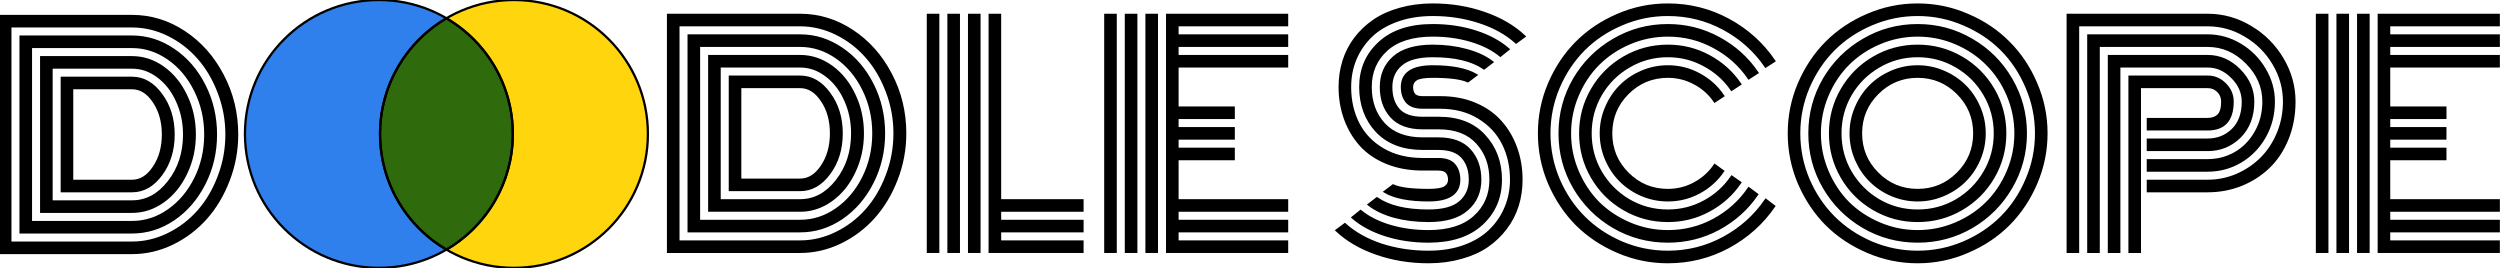
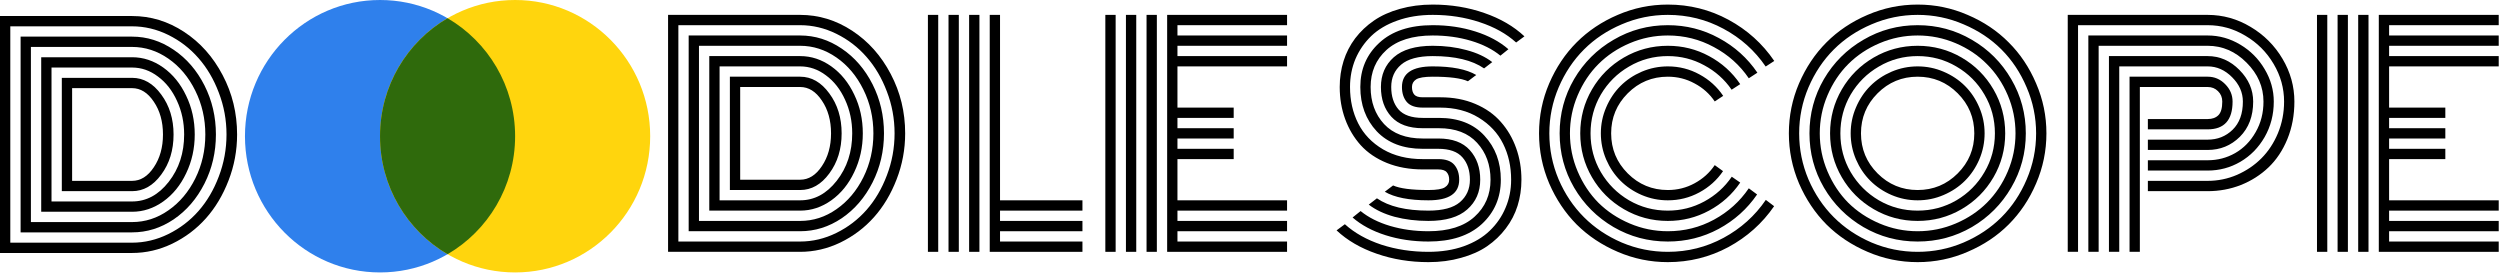
- <svg xmlns="http://www.w3.org/2000/svg" width="1092" height="117" viewBox="0 0 1092 117" fill="none">
+ <svg xmlns="http://www.w3.org/2000/svg" width="1092" height="119" viewBox="0 0 1092 119" fill="none">
  <path d="M1034.56 110H1030.06V6.5H1034.56V110ZM1025.56 110H1021.06V6.5H1025.56V110ZM1016.56 110H1012.06V6.5H1016.56V110ZM1043.56 87.5H1091.44V92H1043.56V96.5H1091.44V101H1043.56V105.5H1091.44V110H1039.06V6.5H1091.44V11H1043.56V15.5H1091.44V20H1043.56V24.5H1091.44V29H1043.56V47H1068.12V51.5H1043.56V56H1068.12V60.5H1043.56V65H1068.12V69.5H1043.56V87.5Z" fill="black" />
  <path d="M938.188 61H964.312C968.604 61 972.229 59.562 975.188 56.688C978.188 53.771 979.688 49.667 979.688 44.375C979.688 40.417 978.125 36.875 975 33.75C971.875 30.583 968.312 29 964.312 29H925.688V110H921.188V24.5H964.312C969.562 24.5 974.188 26.521 978.188 30.562C982.188 34.604 984.188 39.208 984.188 44.375C984.188 50.75 982.25 55.875 978.375 59.75C974.5 63.583 969.812 65.5 964.312 65.5H938.188V61ZM938.188 70H964.312C968.646 70 972.646 68.958 976.312 66.875C980.021 64.75 983 61.708 985.25 57.75C987.542 53.792 988.688 49.333 988.688 44.375C988.688 37.958 986.229 32.292 981.312 27.375C976.438 22.458 970.771 20 964.312 20H916.688V110H912.188V15.5H964.312C969.354 15.5 974.104 16.833 978.562 19.5C983.021 22.167 986.562 25.729 989.188 30.188C991.854 34.646 993.188 39.375 993.188 44.375C993.188 50.042 991.854 55.208 989.188 59.875C986.521 64.5 982.979 68.104 978.562 70.688C974.188 73.229 969.438 74.5 964.312 74.5H938.188V70ZM938.188 79H964.312C968.771 79 973.042 78.125 977.125 76.375C981.208 74.583 984.75 72.188 987.75 69.188C990.792 66.146 993.208 62.479 995 58.188C996.792 53.854 997.688 49.25 997.688 44.375C997.688 38.542 996.167 33.062 993.125 27.938C990.083 22.771 985.979 18.667 980.812 15.625C975.688 12.542 970.188 11 964.312 11H907.688V110H903.188V6.5H964.312C970.979 6.5 977.229 8.25 983.062 11.75C988.896 15.208 993.542 19.854 997 25.688C1000.46 31.521 1002.19 37.75 1002.19 44.375C1002.19 50.292 1001.17 55.75 999.125 60.75C997.083 65.708 994.333 69.833 990.875 73.125C987.417 76.417 983.396 78.979 978.812 80.812C974.229 82.604 969.396 83.5 964.312 83.5H938.188V79ZM934.688 110H930.188V33.5H964.312C967.271 33.5 969.812 34.583 971.938 36.75C974.104 38.917 975.188 41.458 975.188 44.375C975.188 52.458 971.562 56.5 964.312 56.5H938.188V52H964.312C966.312 52 967.875 51.438 969 50.312C970.125 49.188 970.688 47.208 970.688 44.375C970.688 42.542 970.062 41.021 968.812 39.812C967.604 38.604 966.104 38 964.312 38H934.688V110Z" fill="black" />
  <path d="M820.125 40.75C815.292 45.583 812.875 51.417 812.875 58.25C812.875 65.083 815.292 70.917 820.125 75.75C824.958 80.583 830.792 83 837.625 83C844.458 83 850.292 80.583 855.125 75.75C859.958 70.917 862.375 65.083 862.375 58.25C862.375 51.417 859.958 45.583 855.125 40.75C850.292 35.917 844.458 33.5 837.625 33.5C830.792 33.5 824.958 35.917 820.125 40.75ZM810.688 69.625C809.146 66 808.375 62.208 808.375 58.25C808.375 54.292 809.146 50.521 810.688 46.938C812.229 43.312 814.312 40.188 816.938 37.562C819.562 34.938 822.667 32.854 826.25 31.312C829.875 29.771 833.667 29 837.625 29C841.583 29 845.354 29.771 848.938 31.312C852.562 32.854 855.688 34.938 858.312 37.562C860.938 40.188 863.021 43.312 864.562 46.938C866.104 50.521 866.875 54.292 866.875 58.25C866.875 62.208 866.104 66 864.562 69.625C863.021 73.208 860.938 76.312 858.312 78.938C855.688 81.562 852.562 83.646 848.938 85.188C845.354 86.729 841.583 87.5 837.625 87.5C833.667 87.5 829.875 86.729 826.25 85.188C822.667 83.646 819.562 81.562 816.938 78.938C814.312 76.312 812.229 73.208 810.688 69.625ZM808.375 41.312C805.375 46.479 803.875 52.125 803.875 58.25C803.875 64.375 805.375 70.021 808.375 75.188C811.417 80.354 815.521 84.458 820.688 87.5C825.854 90.5 831.5 92 837.625 92C843.75 92 849.396 90.5 854.562 87.5C859.729 84.458 863.812 80.354 866.812 75.188C869.854 70.021 871.375 64.375 871.375 58.25C871.375 52.125 869.854 46.479 866.812 41.312C863.812 36.146 859.729 32.062 854.562 29.062C849.396 26.021 843.75 24.5 837.625 24.5C831.5 24.5 825.854 26.021 820.688 29.062C815.521 32.062 811.417 36.146 808.375 41.312ZM804.5 77.438C801.083 71.562 799.375 65.167 799.375 58.25C799.375 51.333 801.083 44.938 804.5 39.062C807.917 33.188 812.562 28.542 818.438 25.125C824.312 21.708 830.708 20 837.625 20C844.542 20 850.938 21.708 856.812 25.125C862.688 28.542 867.333 33.188 870.75 39.062C874.167 44.938 875.875 51.333 875.875 58.25C875.875 65.167 874.167 71.562 870.75 77.438C867.333 83.312 862.688 87.958 856.812 91.375C850.938 94.792 844.542 96.5 837.625 96.5C830.708 96.5 824.312 94.792 818.438 91.375C812.562 87.958 807.917 83.312 804.5 77.438ZM798.25 41.625C796 46.917 794.875 52.458 794.875 58.25C794.875 64.042 796 69.583 798.25 74.875C800.5 80.167 803.521 84.729 807.312 88.562C811.146 92.354 815.708 95.375 821 97.625C826.292 99.875 831.833 101 837.625 101C843.417 101 848.958 99.875 854.25 97.625C859.542 95.375 864.083 92.354 867.875 88.562C871.708 84.729 874.75 80.167 877 74.875C879.25 69.583 880.375 64.042 880.375 58.25C880.375 52.458 879.25 46.917 877 41.625C874.75 36.333 871.708 31.792 867.875 28C864.083 24.167 859.542 21.125 854.25 18.875C848.958 16.625 843.417 15.5 837.625 15.5C831.833 15.5 826.292 16.625 821 18.875C815.708 21.125 811.146 24.167 807.312 28C803.521 31.792 800.5 36.333 798.25 41.625ZM796.688 81.938C792.479 74.688 790.375 66.792 790.375 58.25C790.375 49.708 792.479 41.812 796.688 34.562C800.938 27.312 806.688 21.583 813.938 17.375C821.188 13.125 829.083 11 837.625 11C846.167 11 854.062 13.125 861.312 17.375C868.562 21.583 874.292 27.312 878.5 34.562C882.75 41.812 884.875 49.708 884.875 58.25C884.875 66.792 882.75 74.688 878.5 81.938C874.292 89.188 868.562 94.938 861.312 99.188C854.062 103.396 846.167 105.5 837.625 105.5C829.083 105.5 821.188 103.396 813.938 99.188C806.688 94.938 800.938 89.188 796.688 81.938ZM789.938 38.188C787.229 44.562 785.875 51.25 785.875 58.25C785.875 65.25 787.229 71.958 789.938 78.375C792.688 84.75 796.375 90.25 801 94.875C805.625 99.5 811.125 103.188 817.5 105.938C823.917 108.646 830.625 110 837.625 110C844.625 110 851.312 108.646 857.688 105.938C864.104 103.188 869.625 99.5 874.25 94.875C878.875 90.25 882.542 84.75 885.25 78.375C888 71.958 889.375 65.25 889.375 58.25C889.375 51.25 888 44.562 885.25 38.188C882.542 31.771 878.875 26.25 874.25 21.625C869.625 17 864.104 13.333 857.688 10.625C851.312 7.875 844.625 6.5 837.625 6.5C830.625 6.5 823.917 7.875 817.5 10.625C811.125 13.333 805.625 17 801 21.625C796.375 26.25 792.688 31.771 789.938 38.188ZM785.812 80.125C782.854 73.167 781.375 65.875 781.375 58.25C781.375 50.625 782.854 43.354 785.812 36.438C788.812 29.479 792.812 23.5 797.812 18.5C802.854 13.458 808.833 9.458 815.75 6.5C822.708 3.5 830 2 837.625 2C845.25 2 852.521 3.5 859.438 6.5C866.396 9.458 872.375 13.458 877.375 18.5C882.417 23.5 886.417 29.479 889.375 36.438C892.375 43.354 893.875 50.625 893.875 58.25C893.875 65.875 892.375 73.167 889.375 80.125C886.417 87.042 882.417 93.021 877.375 98.062C872.375 103.062 866.396 107.042 859.438 110C852.521 113 845.25 114.5 837.625 114.5C830 114.5 822.708 113 815.75 110C808.833 107.042 802.854 103.062 797.812 98.062C792.812 93.021 788.812 87.042 785.812 80.125Z" fill="black" />
  <path d="M752.688 41.875L749 44.312C746.75 40.979 743.812 38.354 740.188 36.438C736.604 34.479 732.708 33.5 728.5 33.5C721.667 33.5 715.833 35.917 711 40.75C706.167 45.583 703.75 51.417 703.75 58.25C703.75 65.083 706.167 70.917 711 75.75C715.833 80.583 721.667 83 728.5 83C732.708 83 736.604 82.021 740.188 80.062C743.812 78.104 746.75 75.458 749 72.125L752.625 74.75C749.958 78.667 746.5 81.771 742.25 84.062C738 86.354 733.417 87.5 728.5 87.5C724.542 87.5 720.75 86.729 717.125 85.188C713.542 83.646 710.438 81.562 707.812 78.938C705.188 76.312 703.104 73.208 701.562 69.625C700.021 66 699.25 62.208 699.25 58.25C699.25 54.292 700.021 50.521 701.562 46.938C703.104 43.312 705.188 40.188 707.812 37.562C710.438 34.938 713.542 32.854 717.125 31.312C720.75 29.771 724.542 29 728.5 29C733.458 29 738.062 30.167 742.312 32.5C746.562 34.792 750.021 37.917 752.688 41.875ZM760.125 36.75L756.375 39.188C753.292 34.688 749.292 31.125 744.375 28.5C739.5 25.833 734.208 24.5 728.5 24.5C722.375 24.5 716.729 26.021 711.562 29.062C706.396 32.062 702.292 36.146 699.25 41.312C696.25 46.479 694.75 52.125 694.75 58.25C694.75 64.375 696.25 70.021 699.25 75.188C702.292 80.354 706.396 84.458 711.562 87.5C716.729 90.5 722.375 92 728.5 92C734.208 92 739.521 90.667 744.438 88C749.354 85.333 753.354 81.729 756.438 77.188L760.125 79.75C756.625 84.917 752.083 89 746.5 92C740.958 95 734.958 96.5 728.5 96.5C721.583 96.5 715.188 94.792 709.312 91.375C703.438 87.958 698.792 83.312 695.375 77.438C691.958 71.562 690.25 65.167 690.25 58.25C690.25 51.333 691.958 44.938 695.375 39.062C698.792 33.188 703.438 28.542 709.312 25.125C715.188 21.708 721.583 20 728.5 20C734.958 20 740.958 21.5 746.5 24.5C752.083 27.5 756.625 31.583 760.125 36.75ZM767.625 31.75L763.875 34.188C759.958 28.438 754.875 23.896 748.625 20.562C742.417 17.188 735.708 15.5 728.5 15.5C722.708 15.5 717.167 16.625 711.875 18.875C706.583 21.125 702.021 24.167 698.188 28C694.396 31.792 691.375 36.333 689.125 41.625C686.875 46.917 685.75 52.458 685.75 58.25C685.75 64.042 686.875 69.583 689.125 74.875C691.375 80.167 694.396 84.729 698.188 88.562C702.021 92.354 706.583 95.375 711.875 97.625C717.167 99.875 722.708 101 728.5 101C735.75 101 742.479 99.312 748.688 95.938C754.896 92.562 759.958 88 763.875 82.25L767.5 84.938C763.167 91.271 757.562 96.292 750.688 100C743.854 103.667 736.458 105.5 728.5 105.5C719.958 105.5 712.062 103.396 704.812 99.188C697.562 94.938 691.812 89.188 687.562 81.938C683.354 74.688 681.25 66.792 681.25 58.25C681.25 49.708 683.354 41.812 687.562 34.562C691.812 27.312 697.562 21.583 704.812 17.375C712.062 13.125 719.958 11 728.5 11C736.5 11 743.938 12.875 750.812 16.625C757.688 20.333 763.292 25.375 767.625 31.75ZM775 26.625L771.25 29.062C766.5 22.104 760.354 16.604 752.812 12.562C745.312 8.521 737.208 6.5 728.5 6.5C721.5 6.5 714.792 7.875 708.375 10.625C702 13.333 696.5 17 691.875 21.625C687.25 26.25 683.562 31.771 680.812 38.188C678.104 44.562 676.75 51.25 676.75 58.25C676.75 65.25 678.104 71.958 680.812 78.375C683.562 84.75 687.25 90.25 691.875 94.875C696.5 99.5 702 103.188 708.375 105.938C714.792 108.646 721.5 110 728.5 110C737.208 110 745.333 107.958 752.875 103.875C760.417 99.792 766.562 94.271 771.312 87.312L774.938 90.062C769.771 97.562 763.104 103.521 754.938 107.938C746.771 112.312 737.958 114.5 728.5 114.5C720.875 114.5 713.583 113 706.625 110C699.708 107.042 693.729 103.062 688.688 98.062C683.688 93.021 679.688 87.042 676.688 80.125C673.729 73.167 672.25 65.875 672.25 58.25C672.25 50.625 673.729 43.354 676.688 36.438C679.688 29.479 683.688 23.5 688.688 18.5C693.729 13.458 699.708 9.458 706.625 6.5C713.583 3.5 720.875 2 728.5 2C738 2 746.833 4.208 755 8.625C763.167 13.042 769.833 19.042 775 26.625Z" fill="black" />
  <path d="M629 47H621.438C618.229 47 615.917 46.188 614.5 44.562C613.083 42.896 612.375 40.708 612.375 38C612.375 32 616.854 29 625.812 29C634.229 29 640.562 30.25 644.812 32.75L641.188 35.5C638.271 34.167 633.146 33.5 625.812 33.5C622.229 33.5 619.812 33.896 618.562 34.688C617.354 35.479 616.75 36.583 616.75 38C616.75 39.417 617.083 40.521 617.75 41.312C618.417 42.104 619.646 42.5 621.438 42.5H629.188C634.812 42.5 639.875 43.458 644.375 45.375C648.917 47.292 652.646 49.917 655.562 53.25C658.479 56.542 660.708 60.354 662.25 64.688C663.792 68.979 664.562 73.583 664.562 78.5C664.562 82.5 664 86.292 662.875 89.875C661.75 93.458 660.042 96.75 657.75 99.75C655.5 102.75 652.771 105.354 649.562 107.562C646.396 109.729 642.604 111.417 638.188 112.625C633.812 113.875 629.062 114.5 623.938 114.5C615.896 114.5 608.354 113.271 601.312 110.812C594.312 108.396 588.479 105 583.812 100.625L587.438 97.938C591.688 101.771 597 104.75 603.375 106.875C609.792 108.958 616.646 110 623.938 110C629.646 110 634.792 109.188 639.375 107.562C644 105.896 647.792 103.625 650.75 100.75C653.75 97.875 656.042 94.542 657.625 90.75C659.25 86.958 660.062 82.875 660.062 78.5C660.062 72.708 658.896 67.479 656.562 62.812C654.229 58.104 650.667 54.292 645.875 51.375C641.125 48.458 635.5 47 629 47ZM621.438 51.5H628.562C637.021 51.5 643.625 54.083 648.375 59.25C653.167 64.417 655.562 70.833 655.562 78.5C655.562 86.292 652.792 92.75 647.25 97.875C641.708 102.958 633.938 105.5 623.938 105.5C617.271 105.5 611.042 104.583 605.25 102.75C599.458 100.917 594.646 98.333 590.812 95L594.312 92.188C597.729 94.979 602.021 97.146 607.188 98.688C612.396 100.229 617.979 101 623.938 101C632.729 101 639.438 98.896 644.062 94.688C648.729 90.479 651.062 85.083 651.062 78.5C651.062 72 649.104 66.625 645.188 62.375C641.312 58.125 635.75 56 628.5 56H621.438C615.354 56 610.792 54.333 607.75 51C604.708 47.667 603.188 43.333 603.188 38C603.188 32.667 605.062 28.333 608.812 25C612.604 21.667 618.271 20 625.812 20C631.104 20 636.021 20.625 640.562 21.875C645.104 23.083 648.854 24.833 651.812 27.125L648.25 29.875C643.042 26.292 635.562 24.5 625.812 24.5C619.521 24.5 614.917 25.75 612 28.25C609.125 30.708 607.688 33.958 607.688 38C607.688 42.083 608.75 45.354 610.875 47.812C613.042 50.271 616.562 51.5 621.438 51.5ZM621.438 60.5H628.312C634.396 60.5 638.958 62.188 642 65.562C645.042 68.938 646.562 73.25 646.562 78.5C646.562 83.833 644.667 88.167 640.875 91.5C637.125 94.833 631.479 96.5 623.938 96.5C618.646 96.5 613.708 95.896 609.125 94.688C604.583 93.438 600.833 91.667 597.875 89.375L601.438 86.625C606.646 90.208 614.146 92 623.938 92C630.229 92 634.812 90.771 637.688 88.312C640.604 85.812 642.062 82.542 642.062 78.5C642.062 74.458 640.979 71.208 638.812 68.75C636.646 66.25 633.125 65 628.25 65H621.438C612.896 65 606.208 62.458 601.375 57.375C596.583 52.25 594.188 45.792 594.188 38C594.188 30.208 596.958 23.771 602.5 18.688C608.042 13.562 615.812 11 625.812 11C632.479 11 638.688 11.917 644.438 13.75C650.229 15.583 655.042 18.167 658.875 21.5L655.375 24.312C651.958 21.521 647.667 19.354 642.5 17.812C637.333 16.271 631.771 15.5 625.812 15.5C617.021 15.5 610.292 17.604 605.625 21.812C601 26.021 598.688 31.417 598.688 38C598.688 44.542 600.646 49.938 604.562 54.188C608.479 58.396 614.104 60.5 621.438 60.5ZM621.438 69.5H628.312C631.521 69.5 633.833 70.333 635.25 72C636.667 73.667 637.375 75.833 637.375 78.5C637.375 84.5 632.896 87.5 623.938 87.5C615.479 87.5 609.125 86.25 604.875 83.75L608.5 81C611.417 82.333 616.562 83 623.938 83C627.521 83 629.917 82.604 631.125 81.812C632.375 81.021 633 79.917 633 78.5C633 77.125 632.646 76.042 631.938 75.25C631.271 74.417 630.021 74 628.188 74H621.438C615.688 74 610.479 73.062 605.812 71.188C601.188 69.312 597.375 66.729 594.375 63.438C591.417 60.146 589.146 56.333 587.562 52C585.979 47.667 585.188 43 585.188 38C585.188 34 585.75 30.208 586.875 26.625C588 23.042 589.688 19.75 591.938 16.75C594.229 13.75 596.958 11.167 600.125 9C603.333 6.792 607.125 5.083 611.5 3.875C615.917 2.625 620.688 2 625.812 2C633.854 2 641.375 3.229 648.375 5.688C655.375 8.104 661.208 11.5 665.875 15.875L662.25 18.562C658 14.729 652.688 11.771 646.312 9.688C639.938 7.562 633.104 6.5 625.812 6.5C620.104 6.5 614.938 7.333 610.312 9C605.729 10.625 601.938 12.875 598.938 15.75C595.979 18.625 593.688 21.958 592.062 25.75C590.479 29.542 589.688 33.625 589.688 38C589.688 43.875 590.875 49.167 593.25 53.875C595.625 58.583 599.25 62.375 604.125 65.25C609 68.083 614.771 69.5 621.438 69.5Z" fill="black" />
  <path d="M505.312 110H500.812V6.5H505.312V110ZM496.312 110H491.812V6.5H496.312V110ZM487.312 110H482.812V6.5H487.312V110ZM514.312 87.5H562.188V92H514.312V96.5H562.188V101H514.312V105.5H562.188V110H509.812V6.5H562.188V11H514.312V15.5H562.188V20H514.312V24.5H562.188V29H514.312V47H538.875V51.5H514.312V56H538.875V60.5H514.312V65H538.875V69.5H514.312V87.5Z" fill="black" />
  <path d="M405.312 6.5H409.812V110H405.312V6.5ZM432.312 6.5H436.812V87.5H472.812V92H436.812V96.5H472.812V101H436.812V105.5H472.812V110H432.312V6.5ZM423.312 6.5H427.812V110H423.312V6.5ZM414.312 6.5H418.812V110H414.312V6.5Z" fill="black" />
  <path d="M318.812 83V33.5C318.812 33.5 329.042 33.5 349.5 33.5C354.458 33.5 358.708 35.938 362.25 40.812C365.833 45.646 367.625 51.458 367.625 58.25C367.625 65.083 365.833 70.917 362.25 75.75C358.708 80.583 354.458 83 349.5 83H318.812ZM323.312 78.5H349.5C353.208 78.5 356.375 76.521 359 72.562C361.667 68.604 363 63.833 363 58.25C363 52.625 361.667 47.854 359 43.938C356.375 39.979 353.208 38 349.5 38H323.312V78.5ZM314.312 87.5H349.5C355.708 87.5 361.042 84.646 365.5 78.938C370 73.188 372.25 66.292 372.25 58.25C372.25 52.958 371.208 48.062 369.125 43.562C367.083 39.062 364.312 35.521 360.812 32.938C357.354 30.312 353.583 29 349.5 29H314.312V87.5ZM309.812 92V24.5H349.5C354.375 24.5 358.917 26 363.125 29C367.333 32 370.667 36.104 373.125 41.312C375.625 46.479 376.875 52.125 376.875 58.25C376.875 64.333 375.625 69.979 373.125 75.188C370.667 80.396 367.333 84.5 363.125 87.5C358.917 90.5 354.375 92 349.5 92H309.812ZM305.312 96.5H349.5C355.208 96.5 360.5 94.792 365.375 91.375C370.292 87.958 374.208 83.312 377.125 77.438C380.042 71.562 381.5 65.167 381.5 58.25C381.5 51.375 380.042 45 377.125 39.125C374.208 33.208 370.292 28.542 365.375 25.125C360.458 21.708 355.167 20 349.5 20H305.312V96.5ZM300.812 101V15.5H349.5C356 15.5 362.062 17.417 367.688 21.25C373.312 25.042 377.792 30.229 381.125 36.812C384.458 43.396 386.125 50.542 386.125 58.25C386.125 65.958 384.458 73.104 381.125 79.688C377.792 86.271 373.312 91.479 367.688 95.312C362.062 99.104 356 101 349.5 101H300.812ZM296.312 105.5H349.5C354.958 105.5 360.229 104.25 365.312 101.75C370.396 99.25 374.792 95.896 378.5 91.688C382.208 87.479 385.167 82.458 387.375 76.625C389.625 70.75 390.75 64.625 390.75 58.25C390.75 51.875 389.625 45.771 387.375 39.938C385.167 34.104 382.208 29.083 378.5 24.875C374.792 20.625 370.396 17.25 365.312 14.75C360.229 12.25 354.958 11 349.5 11H296.312V105.5ZM349.5 110H291.812V6.5H349.5C357.625 6.5 365.208 8.812 372.25 13.438C379.292 18.062 384.896 24.354 389.062 32.312C393.271 40.271 395.375 48.917 395.375 58.25C395.375 65.25 394.125 71.958 391.625 78.375C389.167 84.75 385.875 90.25 381.75 94.875C377.625 99.5 372.729 103.188 367.062 105.938C361.438 108.646 355.583 110 349.5 110Z" fill="black" />
  <path d="M27 83.5V34C27 34 37.229 34 57.688 34C62.646 34 66.896 36.438 70.438 41.312C74.021 46.146 75.812 51.958 75.812 58.75C75.812 65.583 74.021 71.417 70.438 76.25C66.896 81.083 62.646 83.5 57.688 83.5H27ZM31.5 79H57.688C61.396 79 64.562 77.021 67.188 73.062C69.854 69.104 71.188 64.333 71.188 58.75C71.188 53.125 69.854 48.354 67.188 44.438C64.562 40.479 61.396 38.5 57.688 38.5H31.5V79ZM22.5 88H57.688C63.896 88 69.229 85.146 73.688 79.438C78.188 73.688 80.438 66.792 80.438 58.75C80.438 53.458 79.396 48.562 77.312 44.062C75.271 39.562 72.5 36.021 69 33.438C65.542 30.812 61.771 29.5 57.688 29.5H22.5V88ZM18 92.5V25H57.688C62.562 25 67.104 26.5 71.312 29.5C75.521 32.5 78.854 36.604 81.312 41.812C83.812 46.979 85.062 52.625 85.062 58.75C85.062 64.833 83.812 70.479 81.312 75.688C78.854 80.896 75.521 85 71.312 88C67.104 91 62.562 92.5 57.688 92.5H18ZM13.5 97H57.688C63.396 97 68.688 95.292 73.562 91.875C78.479 88.458 82.396 83.812 85.312 77.938C88.229 72.062 89.688 65.667 89.688 58.75C89.688 51.875 88.229 45.5 85.312 39.625C82.396 33.708 78.479 29.042 73.562 25.625C68.646 22.208 63.354 20.5 57.688 20.5H13.5V97ZM9 101.5V16H57.688C64.188 16 70.25 17.917 75.875 21.75C81.5 25.542 85.979 30.729 89.312 37.312C92.646 43.896 94.312 51.042 94.312 58.75C94.312 66.458 92.646 73.604 89.312 80.188C85.979 86.771 81.5 91.979 75.875 95.812C70.25 99.604 64.188 101.5 57.688 101.5H9ZM4.5 106H57.688C63.146 106 68.417 104.75 73.5 102.25C78.583 99.75 82.979 96.396 86.688 92.188C90.396 87.979 93.354 82.958 95.562 77.125C97.812 71.25 98.938 65.125 98.938 58.75C98.938 52.375 97.812 46.271 95.562 40.438C93.354 34.604 90.396 29.583 86.688 25.375C82.979 21.125 78.583 17.75 73.5 15.25C68.417 12.75 63.146 11.5 57.688 11.5H4.5V106ZM57.688 110.5H0V7H57.688C65.812 7 73.396 9.312 80.438 13.938C87.479 18.562 93.083 24.854 97.25 32.812C101.458 40.771 103.562 49.417 103.562 58.75C103.562 65.75 102.312 72.458 99.812 78.875C97.354 85.25 94.062 90.75 89.938 95.375C85.812 100 80.917 103.688 75.25 106.438C69.625 109.146 63.771 110.5 57.688 110.5Z" fill="black" />
-   <path d="M224 58.5C224 90.809 197.809 117 165.5 117C133.191 117 107 90.809 107 58.5C107 26.191 133.191 0 165.5 0C197.809 0 224 26.191 224 58.5Z" fill="#2F80EC" />
-   <path d="M283 58.5C283 90.809 256.809 117 224.5 117C192.191 117 166 90.809 166 58.5C166 26.191 192.191 0 224.5 0C256.809 0 283 26.191 283 58.5Z" fill="#FFD50D" />
-   <path d="M195 109.057C212.348 98.907 224 80.078 224 58.528C224 36.978 212.348 18.15 195 8C177.652 18.15 166 36.978 166 58.528C166 80.078 177.652 98.907 195 109.057Z" fill="#2F6A0C" />
-   <path d="M1034.56 110H1030.06V6.5H1034.56V110ZM1025.56 110H1021.06V6.5H1025.56V110ZM1016.56 110H1012.06V6.5H1016.56V110ZM1043.56 87.5H1091.44V92H1043.56V96.5H1091.44V101H1043.56V105.5H1091.44V110H1039.06V6.5H1091.44V11H1043.56V15.5H1091.44V20H1043.56V24.5H1091.44V29H1043.56V47H1068.12V51.5H1043.56V56H1068.12V60.5H1043.56V65H1068.12V69.5H1043.56V87.5Z" stroke="black" />
-   <path d="M938.188 61H964.312C968.604 61 972.229 59.562 975.188 56.688C978.188 53.771 979.688 49.667 979.688 44.375C979.688 40.417 978.125 36.875 975 33.75C971.875 30.583 968.312 29 964.312 29H925.688V110H921.188V24.5H964.312C969.562 24.5 974.188 26.521 978.188 30.562C982.188 34.604 984.188 39.208 984.188 44.375C984.188 50.75 982.25 55.875 978.375 59.75C974.5 63.583 969.812 65.5 964.312 65.5H938.188V61ZM938.188 70H964.312C968.646 70 972.646 68.958 976.312 66.875C980.021 64.75 983 61.708 985.25 57.75C987.542 53.792 988.688 49.333 988.688 44.375C988.688 37.958 986.229 32.292 981.312 27.375C976.438 22.458 970.771 20 964.312 20H916.688V110H912.188V15.5H964.312C969.354 15.5 974.104 16.833 978.562 19.5C983.021 22.167 986.562 25.729 989.188 30.188C991.854 34.646 993.188 39.375 993.188 44.375C993.188 50.042 991.854 55.208 989.188 59.875C986.521 64.5 982.979 68.104 978.562 70.688C974.188 73.229 969.438 74.5 964.312 74.5H938.188V70ZM938.188 79H964.312C968.771 79 973.042 78.125 977.125 76.375C981.208 74.583 984.75 72.188 987.75 69.188C990.792 66.146 993.208 62.479 995 58.188C996.792 53.854 997.688 49.25 997.688 44.375C997.688 38.542 996.167 33.062 993.125 27.938C990.083 22.771 985.979 18.667 980.812 15.625C975.688 12.542 970.188 11 964.312 11H907.688V110H903.188V6.5H964.312C970.979 6.5 977.229 8.25 983.062 11.75C988.896 15.208 993.542 19.854 997 25.688C1000.46 31.521 1002.19 37.75 1002.19 44.375C1002.19 50.292 1001.17 55.75 999.125 60.75C997.083 65.708 994.333 69.833 990.875 73.125C987.417 76.417 983.396 78.979 978.812 80.812C974.229 82.604 969.396 83.5 964.312 83.5H938.188V79ZM934.688 110H930.188V33.5H964.312C967.271 33.5 969.812 34.583 971.938 36.75C974.104 38.917 975.188 41.458 975.188 44.375C975.188 52.458 971.562 56.5 964.312 56.5H938.188V52H964.312C966.312 52 967.875 51.438 969 50.312C970.125 49.188 970.688 47.208 970.688 44.375C970.688 42.542 970.062 41.021 968.812 39.812C967.604 38.604 966.104 38 964.312 38H934.688V110Z" stroke="black" />
-   <path d="M820.125 40.75C815.292 45.583 812.875 51.417 812.875 58.25C812.875 65.083 815.292 70.917 820.125 75.75C824.958 80.583 830.792 83 837.625 83C844.458 83 850.292 80.583 855.125 75.75C859.958 70.917 862.375 65.083 862.375 58.25C862.375 51.417 859.958 45.583 855.125 40.75C850.292 35.917 844.458 33.5 837.625 33.5C830.792 33.5 824.958 35.917 820.125 40.75ZM810.688 69.625C809.146 66 808.375 62.208 808.375 58.25C808.375 54.292 809.146 50.521 810.688 46.938C812.229 43.312 814.312 40.188 816.938 37.562C819.562 34.938 822.667 32.854 826.25 31.312C829.875 29.771 833.667 29 837.625 29C841.583 29 845.354 29.771 848.938 31.312C852.562 32.854 855.688 34.938 858.312 37.562C860.938 40.188 863.021 43.312 864.562 46.938C866.104 50.521 866.875 54.292 866.875 58.25C866.875 62.208 866.104 66 864.562 69.625C863.021 73.208 860.938 76.312 858.312 78.938C855.688 81.562 852.562 83.646 848.938 85.188C845.354 86.729 841.583 87.5 837.625 87.5C833.667 87.5 829.875 86.729 826.25 85.188C822.667 83.646 819.562 81.562 816.938 78.938C814.312 76.312 812.229 73.208 810.688 69.625ZM808.375 41.312C805.375 46.479 803.875 52.125 803.875 58.25C803.875 64.375 805.375 70.021 808.375 75.188C811.417 80.354 815.521 84.458 820.688 87.5C825.854 90.5 831.5 92 837.625 92C843.75 92 849.396 90.5 854.562 87.5C859.729 84.458 863.812 80.354 866.812 75.188C869.854 70.021 871.375 64.375 871.375 58.25C871.375 52.125 869.854 46.479 866.812 41.312C863.812 36.146 859.729 32.062 854.562 29.062C849.396 26.021 843.75 24.5 837.625 24.5C831.5 24.5 825.854 26.021 820.688 29.062C815.521 32.062 811.417 36.146 808.375 41.312ZM804.5 77.438C801.083 71.562 799.375 65.167 799.375 58.25C799.375 51.333 801.083 44.938 804.5 39.062C807.917 33.188 812.562 28.542 818.438 25.125C824.312 21.708 830.708 20 837.625 20C844.542 20 850.938 21.708 856.812 25.125C862.688 28.542 867.333 33.188 870.75 39.062C874.167 44.938 875.875 51.333 875.875 58.25C875.875 65.167 874.167 71.562 870.75 77.438C867.333 83.312 862.688 87.958 856.812 91.375C850.938 94.792 844.542 96.5 837.625 96.5C830.708 96.5 824.312 94.792 818.438 91.375C812.562 87.958 807.917 83.312 804.5 77.438ZM798.25 41.625C796 46.917 794.875 52.458 794.875 58.25C794.875 64.042 796 69.583 798.25 74.875C800.5 80.167 803.521 84.729 807.312 88.562C811.146 92.354 815.708 95.375 821 97.625C826.292 99.875 831.833 101 837.625 101C843.417 101 848.958 99.875 854.25 97.625C859.542 95.375 864.083 92.354 867.875 88.562C871.708 84.729 874.75 80.167 877 74.875C879.25 69.583 880.375 64.042 880.375 58.25C880.375 52.458 879.25 46.917 877 41.625C874.75 36.333 871.708 31.792 867.875 28C864.083 24.167 859.542 21.125 854.25 18.875C848.958 16.625 843.417 15.5 837.625 15.5C831.833 15.5 826.292 16.625 821 18.875C815.708 21.125 811.146 24.167 807.312 28C803.521 31.792 800.5 36.333 798.25 41.625ZM796.688 81.938C792.479 74.688 790.375 66.792 790.375 58.25C790.375 49.708 792.479 41.812 796.688 34.562C800.938 27.312 806.688 21.583 813.938 17.375C821.188 13.125 829.083 11 837.625 11C846.167 11 854.062 13.125 861.312 17.375C868.562 21.583 874.292 27.312 878.5 34.562C882.75 41.812 884.875 49.708 884.875 58.25C884.875 66.792 882.75 74.688 878.5 81.938C874.292 89.188 868.562 94.938 861.312 99.188C854.062 103.396 846.167 105.5 837.625 105.5C829.083 105.5 821.188 103.396 813.938 99.188C806.688 94.938 800.938 89.188 796.688 81.938ZM789.938 38.188C787.229 44.562 785.875 51.25 785.875 58.25C785.875 65.25 787.229 71.958 789.938 78.375C792.688 84.75 796.375 90.25 801 94.875C805.625 99.5 811.125 103.188 817.5 105.938C823.917 108.646 830.625 110 837.625 110C844.625 110 851.312 108.646 857.688 105.938C864.104 103.188 869.625 99.5 874.25 94.875C878.875 90.25 882.542 84.75 885.25 78.375C888 71.958 889.375 65.25 889.375 58.25C889.375 51.25 888 44.562 885.25 38.188C882.542 31.771 878.875 26.25 874.25 21.625C869.625 17 864.104 13.333 857.688 10.625C851.312 7.875 844.625 6.5 837.625 6.5C830.625 6.5 823.917 7.875 817.5 10.625C811.125 13.333 805.625 17 801 21.625C796.375 26.25 792.688 31.771 789.938 38.188ZM785.812 80.125C782.854 73.167 781.375 65.875 781.375 58.25C781.375 50.625 782.854 43.354 785.812 36.438C788.812 29.479 792.812 23.5 797.812 18.5C802.854 13.458 808.833 9.458 815.75 6.5C822.708 3.5 830 2 837.625 2C845.25 2 852.521 3.5 859.438 6.5C866.396 9.458 872.375 13.458 877.375 18.5C882.417 23.5 886.417 29.479 889.375 36.438C892.375 43.354 893.875 50.625 893.875 58.25C893.875 65.875 892.375 73.167 889.375 80.125C886.417 87.042 882.417 93.021 877.375 98.062C872.375 103.062 866.396 107.042 859.438 110C852.521 113 845.25 114.5 837.625 114.5C830 114.5 822.708 113 815.75 110C808.833 107.042 802.854 103.062 797.812 98.062C792.812 93.021 788.812 87.042 785.812 80.125Z" stroke="black" />
-   <path d="M752.688 41.875L749 44.312C746.75 40.979 743.812 38.354 740.188 36.438C736.604 34.479 732.708 33.5 728.5 33.5C721.667 33.5 715.833 35.917 711 40.75C706.167 45.583 703.75 51.417 703.75 58.25C703.75 65.083 706.167 70.917 711 75.75C715.833 80.583 721.667 83 728.5 83C732.708 83 736.604 82.021 740.188 80.062C743.812 78.104 746.75 75.458 749 72.125L752.625 74.75C749.958 78.667 746.5 81.771 742.25 84.062C738 86.354 733.417 87.5 728.5 87.5C724.542 87.5 720.75 86.729 717.125 85.188C713.542 83.646 710.438 81.562 707.812 78.938C705.188 76.312 703.104 73.208 701.562 69.625C700.021 66 699.25 62.208 699.25 58.25C699.25 54.292 700.021 50.521 701.562 46.938C703.104 43.312 705.188 40.188 707.812 37.562C710.438 34.938 713.542 32.854 717.125 31.312C720.75 29.771 724.542 29 728.5 29C733.458 29 738.062 30.167 742.312 32.5C746.562 34.792 750.021 37.917 752.688 41.875ZM760.125 36.75L756.375 39.188C753.292 34.688 749.292 31.125 744.375 28.5C739.5 25.833 734.208 24.5 728.5 24.5C722.375 24.5 716.729 26.021 711.562 29.062C706.396 32.062 702.292 36.146 699.25 41.312C696.25 46.479 694.75 52.125 694.75 58.25C694.75 64.375 696.25 70.021 699.25 75.188C702.292 80.354 706.396 84.458 711.562 87.5C716.729 90.5 722.375 92 728.5 92C734.208 92 739.521 90.667 744.438 88C749.354 85.333 753.354 81.729 756.438 77.188L760.125 79.75C756.625 84.917 752.083 89 746.5 92C740.958 95 734.958 96.5 728.5 96.5C721.583 96.5 715.188 94.792 709.312 91.375C703.438 87.958 698.792 83.312 695.375 77.438C691.958 71.562 690.25 65.167 690.25 58.25C690.25 51.333 691.958 44.938 695.375 39.062C698.792 33.188 703.438 28.542 709.312 25.125C715.188 21.708 721.583 20 728.5 20C734.958 20 740.958 21.5 746.5 24.5C752.083 27.5 756.625 31.583 760.125 36.75ZM767.625 31.75L763.875 34.188C759.958 28.438 754.875 23.896 748.625 20.562C742.417 17.188 735.708 15.5 728.5 15.5C722.708 15.5 717.167 16.625 711.875 18.875C706.583 21.125 702.021 24.167 698.188 28C694.396 31.792 691.375 36.333 689.125 41.625C686.875 46.917 685.75 52.458 685.75 58.25C685.75 64.042 686.875 69.583 689.125 74.875C691.375 80.167 694.396 84.729 698.188 88.562C702.021 92.354 706.583 95.375 711.875 97.625C717.167 99.875 722.708 101 728.5 101C735.75 101 742.479 99.312 748.688 95.938C754.896 92.562 759.958 88 763.875 82.25L767.5 84.938C763.167 91.271 757.562 96.292 750.688 100C743.854 103.667 736.458 105.5 728.5 105.5C719.958 105.5 712.062 103.396 704.812 99.188C697.562 94.938 691.812 89.188 687.562 81.938C683.354 74.688 681.25 66.792 681.25 58.25C681.25 49.708 683.354 41.812 687.562 34.562C691.812 27.312 697.562 21.583 704.812 17.375C712.062 13.125 719.958 11 728.5 11C736.5 11 743.938 12.875 750.812 16.625C757.688 20.333 763.292 25.375 767.625 31.75ZM775 26.625L771.25 29.062C766.5 22.104 760.354 16.604 752.812 12.562C745.312 8.521 737.208 6.5 728.5 6.5C721.5 6.5 714.792 7.875 708.375 10.625C702 13.333 696.5 17 691.875 21.625C687.25 26.25 683.562 31.771 680.812 38.188C678.104 44.562 676.75 51.25 676.75 58.25C676.75 65.25 678.104 71.958 680.812 78.375C683.562 84.75 687.25 90.25 691.875 94.875C696.5 99.5 702 103.188 708.375 105.938C714.792 108.646 721.5 110 728.5 110C737.208 110 745.333 107.958 752.875 103.875C760.417 99.792 766.562 94.271 771.312 87.312L774.938 90.062C769.771 97.562 763.104 103.521 754.938 107.938C746.771 112.312 737.958 114.5 728.5 114.5C720.875 114.5 713.583 113 706.625 110C699.708 107.042 693.729 103.062 688.688 98.062C683.688 93.021 679.688 87.042 676.688 80.125C673.729 73.167 672.25 65.875 672.25 58.25C672.25 50.625 673.729 43.354 676.688 36.438C679.688 29.479 683.688 23.5 688.688 18.5C693.729 13.458 699.708 9.458 706.625 6.5C713.583 3.5 720.875 2 728.5 2C738 2 746.833 4.208 755 8.625C763.167 13.042 769.833 19.042 775 26.625Z" stroke="black" />
-   <path d="M629 47H621.438C618.229 47 615.917 46.188 614.5 44.562C613.083 42.896 612.375 40.708 612.375 38C612.375 32 616.854 29 625.812 29C634.229 29 640.562 30.25 644.812 32.75L641.188 35.5C638.271 34.167 633.146 33.5 625.812 33.5C622.229 33.5 619.812 33.896 618.562 34.688C617.354 35.479 616.75 36.583 616.75 38C616.75 39.417 617.083 40.521 617.75 41.312C618.417 42.104 619.646 42.5 621.438 42.5H629.188C634.812 42.5 639.875 43.458 644.375 45.375C648.917 47.292 652.646 49.917 655.562 53.25C658.479 56.542 660.708 60.354 662.25 64.688C663.792 68.979 664.562 73.583 664.562 78.5C664.562 82.5 664 86.292 662.875 89.875C661.75 93.458 660.042 96.75 657.75 99.75C655.5 102.75 652.771 105.354 649.562 107.562C646.396 109.729 642.604 111.417 638.188 112.625C633.812 113.875 629.062 114.5 623.938 114.5C615.896 114.5 608.354 113.271 601.312 110.812C594.312 108.396 588.479 105 583.812 100.625L587.438 97.938C591.688 101.771 597 104.75 603.375 106.875C609.792 108.958 616.646 110 623.938 110C629.646 110 634.792 109.188 639.375 107.562C644 105.896 647.792 103.625 650.75 100.75C653.75 97.875 656.042 94.542 657.625 90.75C659.25 86.958 660.062 82.875 660.062 78.5C660.062 72.708 658.896 67.479 656.562 62.812C654.229 58.104 650.667 54.292 645.875 51.375C641.125 48.458 635.5 47 629 47ZM621.438 51.5H628.562C637.021 51.5 643.625 54.083 648.375 59.25C653.167 64.417 655.562 70.833 655.562 78.5C655.562 86.292 652.792 92.75 647.25 97.875C641.708 102.958 633.938 105.5 623.938 105.5C617.271 105.5 611.042 104.583 605.25 102.75C599.458 100.917 594.646 98.333 590.812 95L594.312 92.188C597.729 94.979 602.021 97.146 607.188 98.688C612.396 100.229 617.979 101 623.938 101C632.729 101 639.438 98.896 644.062 94.688C648.729 90.479 651.062 85.083 651.062 78.5C651.062 72 649.104 66.625 645.188 62.375C641.312 58.125 635.75 56 628.5 56H621.438C615.354 56 610.792 54.333 607.75 51C604.708 47.667 603.188 43.333 603.188 38C603.188 32.667 605.062 28.333 608.812 25C612.604 21.667 618.271 20 625.812 20C631.104 20 636.021 20.625 640.562 21.875C645.104 23.083 648.854 24.833 651.812 27.125L648.25 29.875C643.042 26.292 635.562 24.5 625.812 24.5C619.521 24.5 614.917 25.75 612 28.25C609.125 30.708 607.688 33.958 607.688 38C607.688 42.083 608.75 45.354 610.875 47.812C613.042 50.271 616.562 51.5 621.438 51.5ZM621.438 60.5H628.312C634.396 60.5 638.958 62.188 642 65.562C645.042 68.938 646.562 73.25 646.562 78.5C646.562 83.833 644.667 88.167 640.875 91.5C637.125 94.833 631.479 96.5 623.938 96.5C618.646 96.5 613.708 95.896 609.125 94.688C604.583 93.438 600.833 91.667 597.875 89.375L601.438 86.625C606.646 90.208 614.146 92 623.938 92C630.229 92 634.812 90.771 637.688 88.312C640.604 85.812 642.062 82.542 642.062 78.5C642.062 74.458 640.979 71.208 638.812 68.75C636.646 66.25 633.125 65 628.25 65H621.438C612.896 65 606.208 62.458 601.375 57.375C596.583 52.25 594.188 45.792 594.188 38C594.188 30.208 596.958 23.771 602.5 18.688C608.042 13.562 615.812 11 625.812 11C632.479 11 638.688 11.917 644.438 13.75C650.229 15.583 655.042 18.167 658.875 21.5L655.375 24.312C651.958 21.521 647.667 19.354 642.5 17.812C637.333 16.271 631.771 15.5 625.812 15.5C617.021 15.5 610.292 17.604 605.625 21.812C601 26.021 598.688 31.417 598.688 38C598.688 44.542 600.646 49.938 604.562 54.188C608.479 58.396 614.104 60.5 621.438 60.5ZM621.438 69.5H628.312C631.521 69.5 633.833 70.333 635.25 72C636.667 73.667 637.375 75.833 637.375 78.5C637.375 84.5 632.896 87.5 623.938 87.5C615.479 87.5 609.125 86.25 604.875 83.75L608.5 81C611.417 82.333 616.562 83 623.938 83C627.521 83 629.917 82.604 631.125 81.812C632.375 81.021 633 79.917 633 78.5C633 77.125 632.646 76.042 631.938 75.25C631.271 74.417 630.021 74 628.188 74H621.438C615.688 74 610.479 73.062 605.812 71.188C601.188 69.312 597.375 66.729 594.375 63.438C591.417 60.146 589.146 56.333 587.562 52C585.979 47.667 585.188 43 585.188 38C585.188 34 585.75 30.208 586.875 26.625C588 23.042 589.688 19.75 591.938 16.75C594.229 13.75 596.958 11.167 600.125 9C603.333 6.792 607.125 5.083 611.5 3.875C615.917 2.625 620.688 2 625.812 2C633.854 2 641.375 3.229 648.375 5.688C655.375 8.104 661.208 11.5 665.875 15.875L662.25 18.562C658 14.729 652.688 11.771 646.312 9.688C639.938 7.562 633.104 6.5 625.812 6.5C620.104 6.5 614.938 7.333 610.312 9C605.729 10.625 601.938 12.875 598.938 15.75C595.979 18.625 593.688 21.958 592.062 25.75C590.479 29.542 589.688 33.625 589.688 38C589.688 43.875 590.875 49.167 593.25 53.875C595.625 58.583 599.25 62.375 604.125 65.25C609 68.083 614.771 69.5 621.438 69.5Z" stroke="black" />
-   <path d="M505.312 110H500.812V6.5H505.312V110ZM496.312 110H491.812V6.5H496.312V110ZM487.312 110H482.812V6.5H487.312V110ZM514.312 87.5H562.188V92H514.312V96.5H562.188V101H514.312V105.5H562.188V110H509.812V6.5H562.188V11H514.312V15.5H562.188V20H514.312V24.5H562.188V29H514.312V47H538.875V51.5H514.312V56H538.875V60.5H514.312V65H538.875V69.5H514.312V87.5Z" stroke="black" />
-   <path d="M405.312 6.5H409.812V110H405.312V6.5ZM432.312 6.5H436.812V87.5H472.812V92H436.812V96.5H472.812V101H436.812V105.5H472.812V110H432.312V6.5ZM423.312 6.5H427.812V110H423.312V6.5ZM414.312 6.5H418.812V110H414.312V6.5Z" stroke="black" />
-   <path d="M318.812 83V33.5C318.812 33.5 329.042 33.5 349.5 33.5C354.458 33.5 358.708 35.938 362.25 40.812C365.833 45.646 367.625 51.458 367.625 58.25C367.625 65.083 365.833 70.917 362.25 75.75C358.708 80.583 354.458 83 349.5 83H318.812ZM323.312 78.5H349.5C353.208 78.5 356.375 76.521 359 72.562C361.667 68.604 363 63.833 363 58.25C363 52.625 361.667 47.854 359 43.938C356.375 39.979 353.208 38 349.5 38H323.312V78.5ZM314.312 87.5H349.5C355.708 87.5 361.042 84.646 365.5 78.938C370 73.188 372.25 66.292 372.25 58.25C372.25 52.958 371.208 48.062 369.125 43.562C367.083 39.062 364.312 35.521 360.812 32.938C357.354 30.312 353.583 29 349.5 29H314.312V87.5ZM309.812 92V24.5H349.5C354.375 24.5 358.917 26 363.125 29C367.333 32 370.667 36.104 373.125 41.312C375.625 46.479 376.875 52.125 376.875 58.25C376.875 64.333 375.625 69.979 373.125 75.188C370.667 80.396 367.333 84.5 363.125 87.5C358.917 90.5 354.375 92 349.5 92H309.812ZM305.312 96.5H349.5C355.208 96.5 360.5 94.792 365.375 91.375C370.292 87.958 374.208 83.312 377.125 77.438C380.042 71.562 381.5 65.167 381.5 58.25C381.5 51.375 380.042 45 377.125 39.125C374.208 33.208 370.292 28.542 365.375 25.125C360.458 21.708 355.167 20 349.5 20H305.312V96.5ZM300.812 101V15.5H349.5C356 15.5 362.062 17.417 367.688 21.25C373.312 25.042 377.792 30.229 381.125 36.812C384.458 43.396 386.125 50.542 386.125 58.25C386.125 65.958 384.458 73.104 381.125 79.688C377.792 86.271 373.312 91.479 367.688 95.312C362.062 99.104 356 101 349.5 101H300.812ZM296.312 105.5H349.5C354.958 105.5 360.229 104.25 365.312 101.75C370.396 99.25 374.792 95.896 378.5 91.688C382.208 87.479 385.167 82.458 387.375 76.625C389.625 70.75 390.75 64.625 390.75 58.25C390.75 51.875 389.625 45.771 387.375 39.938C385.167 34.104 382.208 29.083 378.5 24.875C374.792 20.625 370.396 17.25 365.312 14.75C360.229 12.25 354.958 11 349.5 11H296.312V105.5ZM349.5 110H291.812V6.5H349.5C357.625 6.5 365.208 8.812 372.25 13.438C379.292 18.062 384.896 24.354 389.062 32.312C393.271 40.271 395.375 48.917 395.375 58.25C395.375 65.25 394.125 71.958 391.625 78.375C389.167 84.75 385.875 90.25 381.75 94.875C377.625 99.5 372.729 103.188 367.062 105.938C361.438 108.646 355.583 110 349.5 110Z" stroke="black" />
-   <path d="M27 83.5V34C27 34 37.229 34 57.688 34C62.646 34 66.896 36.438 70.438 41.312C74.021 46.146 75.812 51.958 75.812 58.75C75.812 65.583 74.021 71.417 70.438 76.25C66.896 81.083 62.646 83.5 57.688 83.5H27ZM31.5 79H57.688C61.396 79 64.562 77.021 67.188 73.062C69.854 69.104 71.188 64.333 71.188 58.75C71.188 53.125 69.854 48.354 67.188 44.438C64.562 40.479 61.396 38.5 57.688 38.5H31.5V79ZM22.5 88H57.688C63.896 88 69.229 85.146 73.688 79.438C78.188 73.688 80.438 66.792 80.438 58.75C80.438 53.458 79.396 48.562 77.312 44.062C75.271 39.562 72.5 36.021 69 33.438C65.542 30.812 61.771 29.5 57.688 29.5H22.5V88ZM18 92.5V25H57.688C62.562 25 67.104 26.5 71.312 29.5C75.521 32.5 78.854 36.604 81.312 41.812C83.812 46.979 85.062 52.625 85.062 58.75C85.062 64.833 83.812 70.479 81.312 75.688C78.854 80.896 75.521 85 71.312 88C67.104 91 62.562 92.5 57.688 92.5H18ZM13.5 97H57.688C63.396 97 68.688 95.292 73.562 91.875C78.479 88.458 82.396 83.812 85.312 77.938C88.229 72.062 89.688 65.667 89.688 58.75C89.688 51.875 88.229 45.5 85.312 39.625C82.396 33.708 78.479 29.042 73.562 25.625C68.646 22.208 63.354 20.5 57.688 20.5H13.5V97ZM9 101.5V16H57.688C64.188 16 70.25 17.917 75.875 21.75C81.5 25.542 85.979 30.729 89.312 37.312C92.646 43.896 94.312 51.042 94.312 58.75C94.312 66.458 92.646 73.604 89.312 80.188C85.979 86.771 81.5 91.979 75.875 95.812C70.25 99.604 64.188 101.5 57.688 101.5H9ZM4.5 106H57.688C63.146 106 68.417 104.75 73.5 102.25C78.583 99.75 82.979 96.396 86.688 92.188C90.396 87.979 93.354 82.958 95.562 77.125C97.812 71.25 98.938 65.125 98.938 58.75C98.938 52.375 97.812 46.271 95.562 40.438C93.354 34.604 90.396 29.583 86.688 25.375C82.979 21.125 78.583 17.75 73.5 15.25C68.417 12.75 63.146 11.5 57.688 11.5H4.5V106ZM57.688 110.5H0V7H57.688C65.812 7 73.396 9.312 80.438 13.938C87.479 18.562 93.083 24.854 97.25 32.812C101.458 40.771 103.562 49.417 103.562 58.75C103.562 65.75 102.312 72.458 99.812 78.875C97.354 85.25 94.062 90.75 89.938 95.375C85.812 100 80.917 103.688 75.25 106.438C69.625 109.146 63.771 110.5 57.688 110.5Z" stroke="black" />
-   <path d="M224 58.5C224 90.809 197.809 117 165.5 117C133.191 117 107 90.809 107 58.5C107 26.191 133.191 0 165.5 0C197.809 0 224 26.191 224 58.5Z" stroke="black" />
-   <path d="M283 58.5C283 90.809 256.809 117 224.5 117C192.191 117 166 90.809 166 58.5C166 26.191 192.191 0 224.5 0C256.809 0 283 26.191 283 58.5Z" stroke="black" />
-   <path d="M195 109.057C212.348 98.907 224 80.078 224 58.528C224 36.978 212.348 18.15 195 8C177.652 18.15 166 36.978 166 58.528C166 80.078 177.652 98.907 195 109.057Z" stroke="black" />
+   <path d="M225 59.5C225 92.361 198.585 119 166 119C133.415 119 107 92.361 107 59.5C107 26.639 133.415 0 166 0C198.585 0 225 26.639 225 59.5Z" fill="#2F80EC" />
+   <path d="M284 59.5C284 92.361 257.585 119 225 119C192.415 119 166 92.361 166 59.5C166 26.639 192.415 0 225 0C257.585 0 284 26.639 284 59.5Z" fill="#FFD50D" />
+   <path d="M195.5 111.04C213.135 100.752 225 81.523 225 59.5C225 37.477 213.135 18.248 195.5 7.96C177.865 18.248 166 37.477 166 59.5C166 81.523 177.865 100.752 195.5 111.04Z" fill="#2F6A0C" />
</svg>
